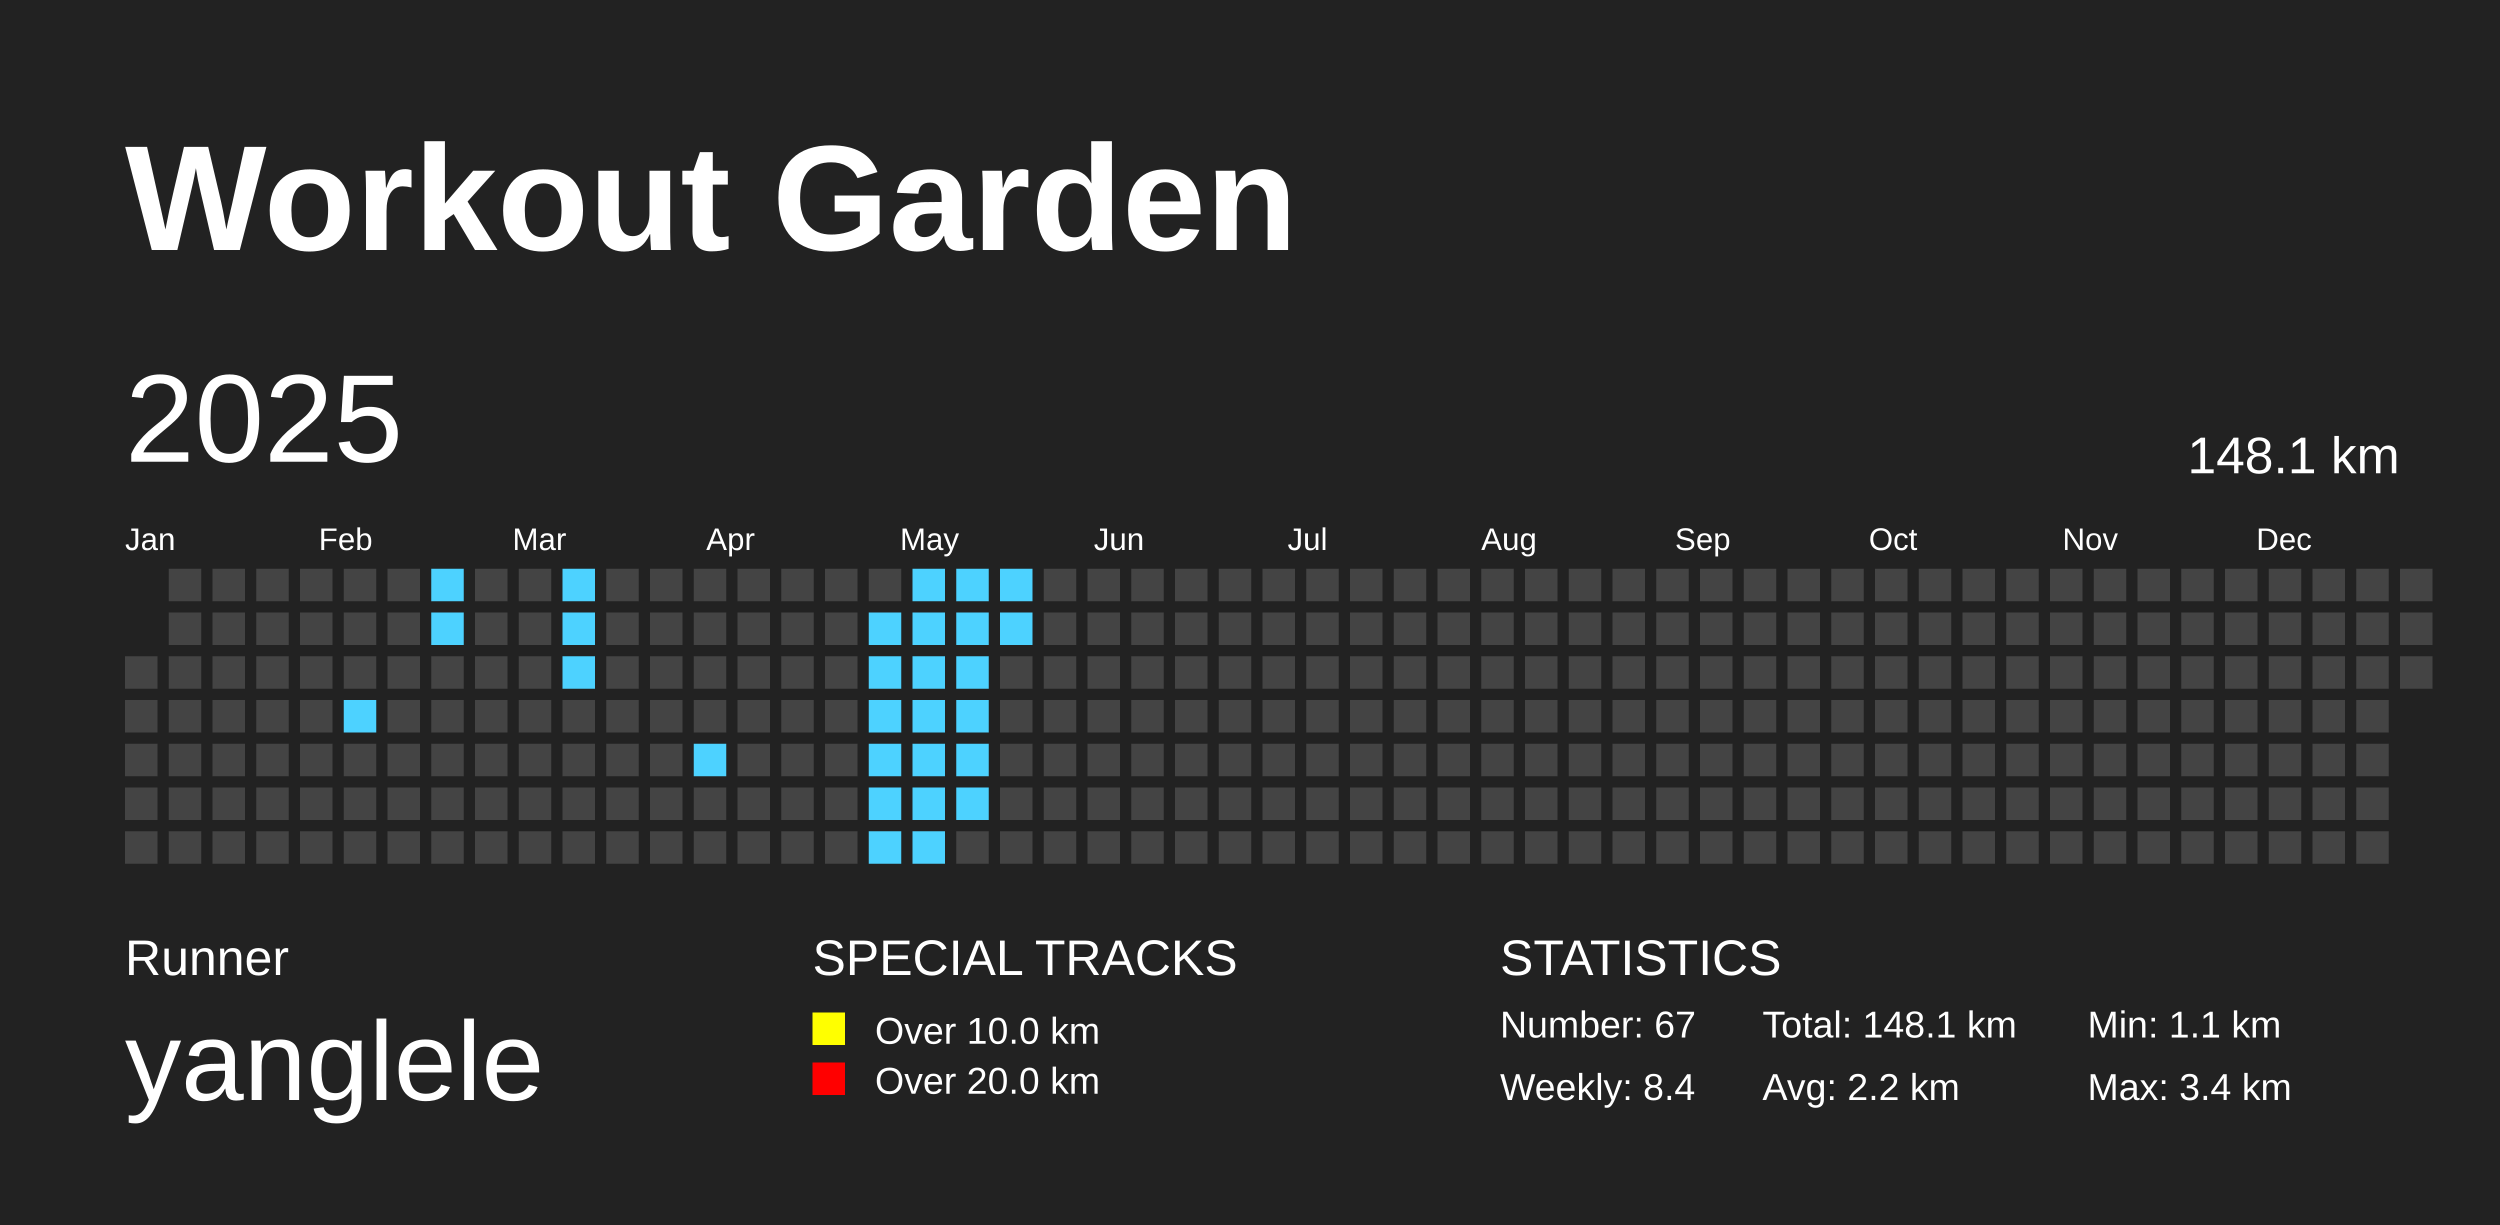
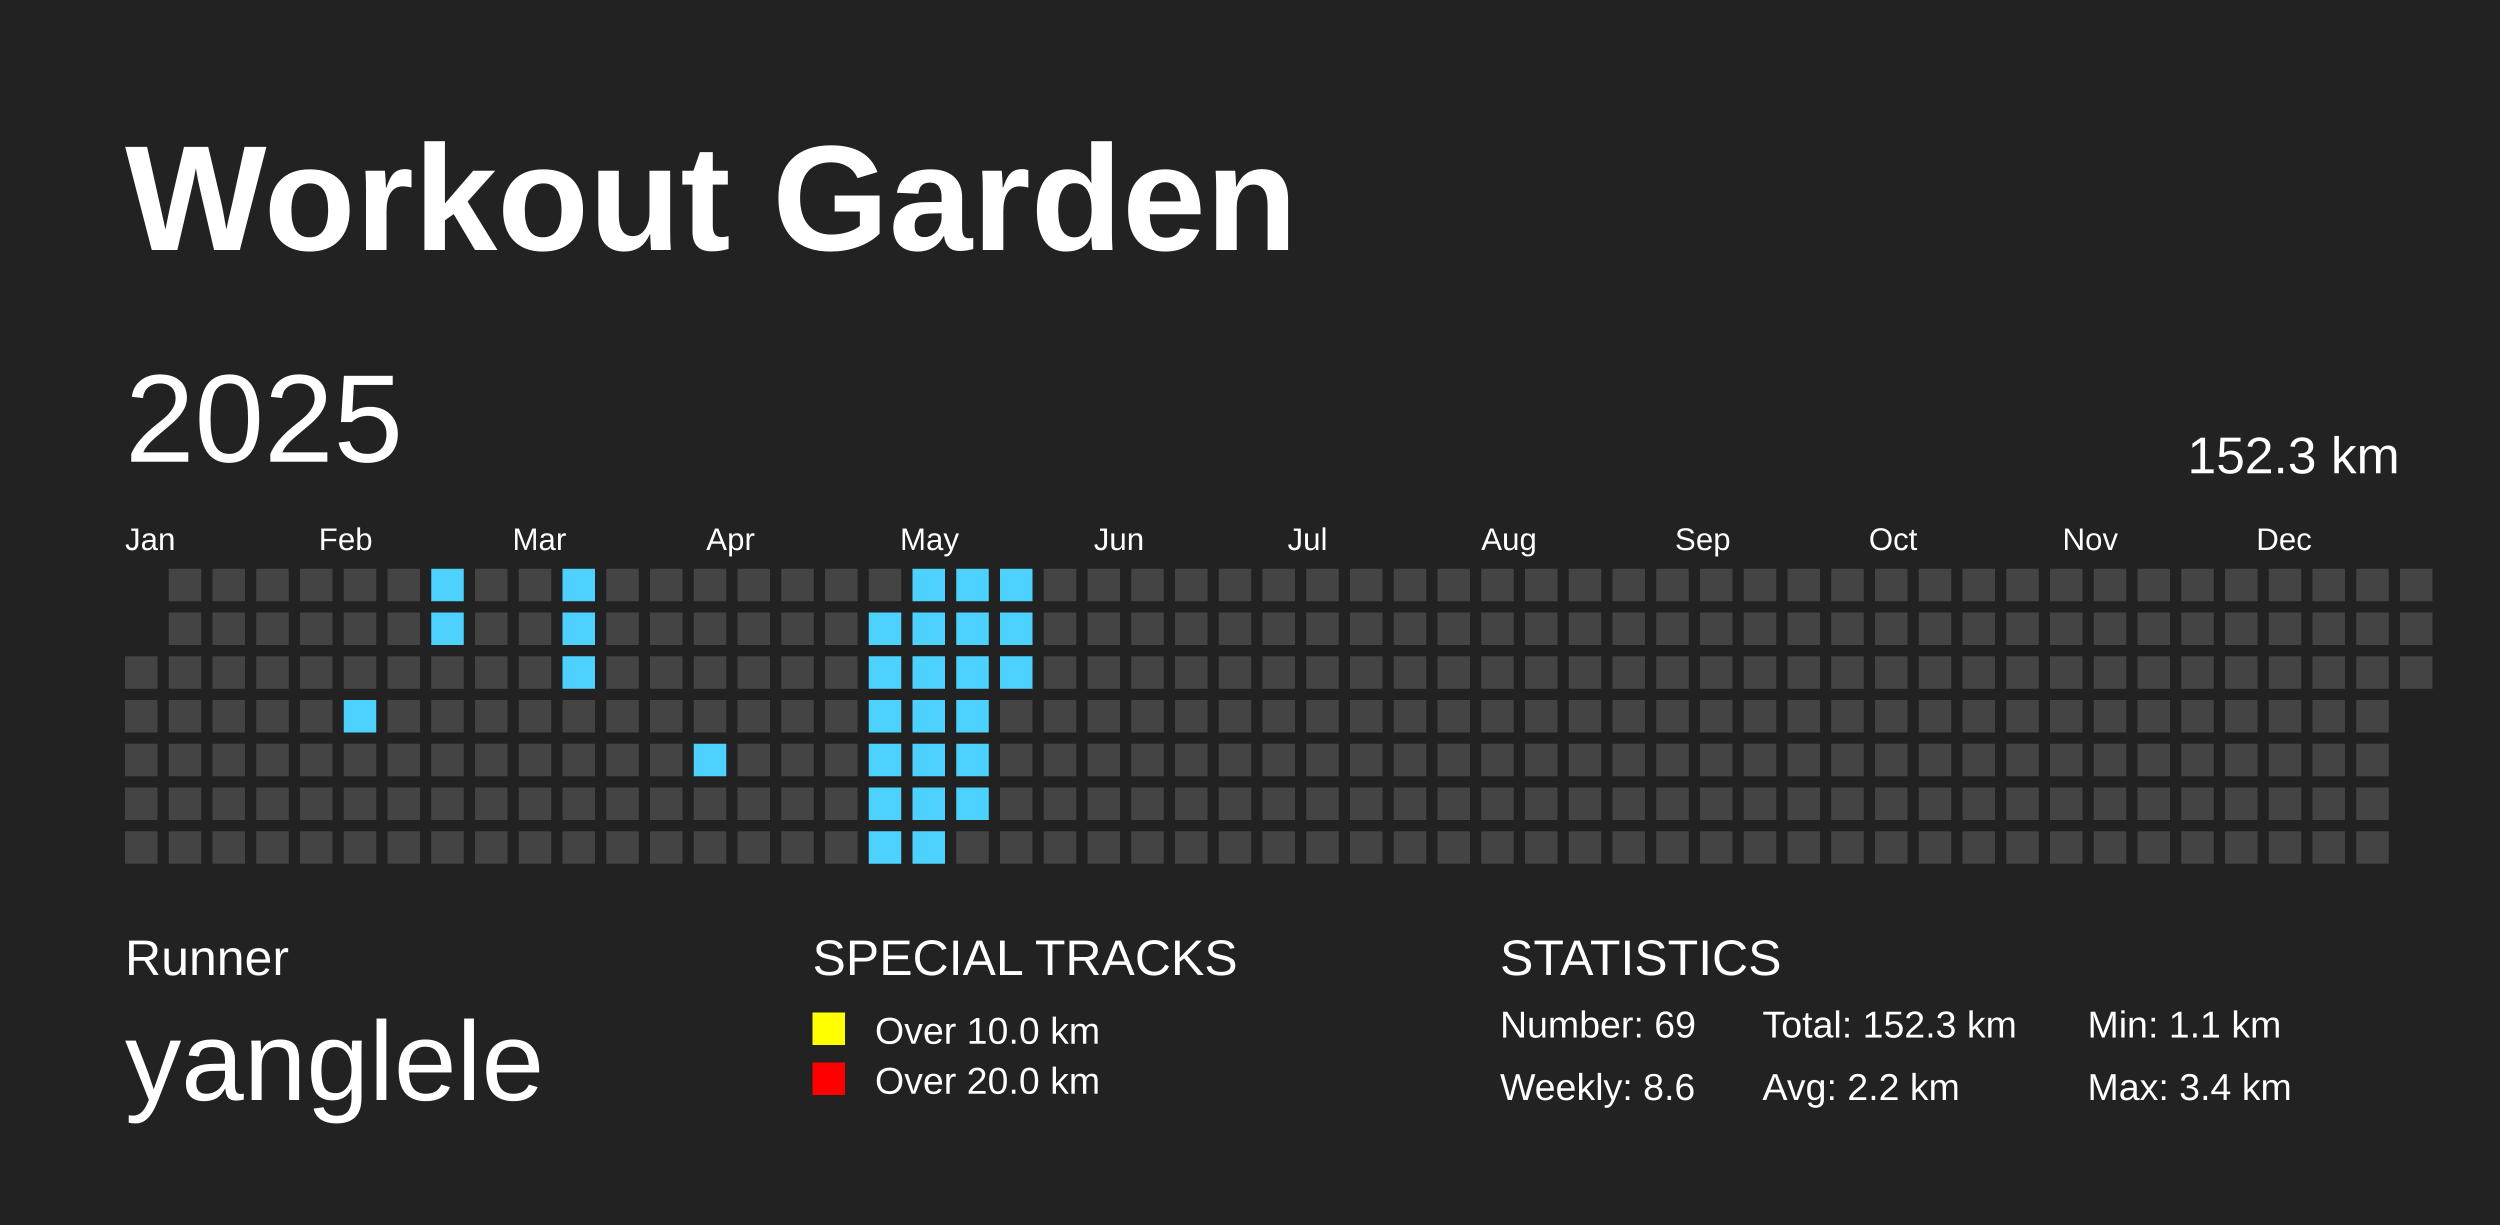
<svg xmlns="http://www.w3.org/2000/svg" baseProfile="full" height="98mm" version="1.1" viewBox="0,0,200,98" width="200mm">
  <defs />
  <rect fill="#222222" height="98" width="200" x="0" y="0" />
  <text fill="#FFFFFF" style="font-size:12px; font-family:Arial; font-weight:bold;" x="10" y="20">Workout Garden</text>
  <text fill="#FFFFFF" style="font-size:4px; font-family:Arial" x="10" y="78">Runner</text>
  <text fill="#FFFFFF" style="font-size:9px; font-family:Arial" x="10" y="88">yanglele</text>
  <text fill="#FFFFFF" style="font-size:4px; font-family:Arial" x="65" y="78">SPECIAL TRACKS</text>
  <rect fill="yellow" height="2.6" width="2.6" x="65" y="81" />
  <text fill="#FFFFFF" style="font-size:3px; font-family:Arial" x="70" y="83.5">Over 10.0 km</text>
  <rect fill="red" height="2.6" width="2.6" x="65" y="85" />
  <text fill="#FFFFFF" style="font-size:3px; font-family:Arial" x="70" y="87.5">Over 20.0 km</text>
  <text fill="#FFFFFF" style="font-size:4px; font-family:Arial" x="120" y="78">STATISTICS</text>
-   <text fill="#FFFFFF" style="font-size:3px; font-family:Arial" x="120" y="83">Number: 67</text>
-   <text fill="#FFFFFF" style="font-size:3px; font-family:Arial" x="120" y="88">Weekly: 8.4</text>
-   <text fill="#FFFFFF" style="font-size:3px; font-family:Arial" x="141" y="83">Total: 148.1 km</text>
+   <text fill="#FFFFFF" style="font-size:3px; font-family:Arial" x="120" y="83">Number: 69</text>
+   <text fill="#FFFFFF" style="font-size:3px; font-family:Arial" x="120" y="88">Weekly: 8.6</text>
+   <text fill="#FFFFFF" style="font-size:3px; font-family:Arial" x="141" y="83">Total: 152.3 km</text>
  <text fill="#FFFFFF" style="font-size:3px; font-family:Arial" x="141" y="88">Avg: 2.2 km</text>
  <text fill="#FFFFFF" style="font-size:3px; font-family:Arial" x="167" y="83">Min: 1.1 km</text>
  <text fill="#FFFFFF" style="font-size:3px; font-family:Arial" x="167" y="88">Max: 3.4 km</text>
  <text dominant-baseline="hanging" fill="#FFFFFF" style="font-size:10.0px; font-family:Arial;" x="10" y="30">2025</text>
-   <text dominant-baseline="hanging" fill="#FFFFFF" style="font-size:4.125px; font-family:Arial;" x="175" y="35">148.1 km</text>
+   <text dominant-baseline="hanging" fill="#FFFFFF" style="font-size:4.125px; font-family:Arial;" x="175" y="35">152.3 km</text>
  <text fill="#FFFFFF" style="font-size:2.5px; font-family:Arial" x="10.0" y="44">Jan</text>
  <text fill="#FFFFFF" style="font-size:2.5px; font-family:Arial" x="25.5" y="44">Feb</text>
  <text fill="#FFFFFF" style="font-size:2.5px; font-family:Arial" x="41.0" y="44">Mar</text>
  <text fill="#FFFFFF" style="font-size:2.5px; font-family:Arial" x="56.5" y="44">Apr</text>
  <text fill="#FFFFFF" style="font-size:2.5px; font-family:Arial" x="72.0" y="44">May</text>
  <text fill="#FFFFFF" style="font-size:2.5px; font-family:Arial" x="87.5" y="44">Jun</text>
  <text fill="#FFFFFF" style="font-size:2.5px; font-family:Arial" x="103.0" y="44">Jul</text>
  <text fill="#FFFFFF" style="font-size:2.5px; font-family:Arial" x="118.5" y="44">Aug</text>
  <text fill="#FFFFFF" style="font-size:2.5px; font-family:Arial" x="134.0" y="44">Sep</text>
  <text fill="#FFFFFF" style="font-size:2.5px; font-family:Arial" x="149.5" y="44">Oct</text>
  <text fill="#FFFFFF" style="font-size:2.5px; font-family:Arial" x="165.0" y="44">Nov</text>
  <text fill="#FFFFFF" style="font-size:2.5px; font-family:Arial" x="180.5" y="44">Dec</text>
  <rect fill="#444444" height="2.6" width="2.6" x="10.0" y="52.5" />
  <rect fill="#444444" height="2.6" width="2.6" x="10.0" y="56.0" />
  <rect fill="#444444" height="2.6" width="2.6" x="10.0" y="59.5" />
  <rect fill="#444444" height="2.6" width="2.6" x="10.0" y="63.0" />
  <rect fill="#444444" height="2.6" width="2.6" x="10.0" y="66.5" />
  <rect fill="#444444" height="2.6" width="2.6" x="13.5" y="45.5" />
  <rect fill="#444444" height="2.6" width="2.6" x="13.5" y="49.0" />
  <rect fill="#444444" height="2.6" width="2.6" x="13.5" y="52.5" />
  <rect fill="#444444" height="2.6" width="2.6" x="13.5" y="56.0" />
  <rect fill="#444444" height="2.6" width="2.6" x="13.5" y="59.5" />
  <rect fill="#444444" height="2.6" width="2.6" x="13.5" y="63.0" />
  <rect fill="#444444" height="2.6" width="2.6" x="13.5" y="66.5" />
  <rect fill="#444444" height="2.6" width="2.6" x="17.0" y="45.5" />
  <rect fill="#444444" height="2.6" width="2.6" x="17.0" y="49.0" />
  <rect fill="#444444" height="2.6" width="2.6" x="17.0" y="52.5" />
  <rect fill="#444444" height="2.6" width="2.6" x="17.0" y="56.0" />
  <rect fill="#444444" height="2.6" width="2.6" x="17.0" y="59.5" />
  <rect fill="#444444" height="2.6" width="2.6" x="17.0" y="63.0" />
  <rect fill="#444444" height="2.6" width="2.6" x="17.0" y="66.5" />
  <rect fill="#444444" height="2.6" width="2.6" x="20.5" y="45.5" />
  <rect fill="#444444" height="2.6" width="2.6" x="20.5" y="49.0" />
  <rect fill="#444444" height="2.6" width="2.6" x="20.5" y="52.5" />
  <rect fill="#444444" height="2.6" width="2.6" x="20.5" y="56.0" />
  <rect fill="#444444" height="2.6" width="2.6" x="20.5" y="59.5" />
  <rect fill="#444444" height="2.6" width="2.6" x="20.5" y="63.0" />
  <rect fill="#444444" height="2.6" width="2.6" x="20.5" y="66.5" />
  <rect fill="#444444" height="2.6" width="2.6" x="24.0" y="45.5" />
  <rect fill="#444444" height="2.6" width="2.6" x="24.0" y="49.0" />
  <rect fill="#444444" height="2.6" width="2.6" x="24.0" y="52.5" />
  <rect fill="#444444" height="2.6" width="2.6" x="24.0" y="56.0" />
  <rect fill="#444444" height="2.6" width="2.6" x="24.0" y="59.5" />
  <rect fill="#444444" height="2.6" width="2.6" x="24.0" y="63.0" />
  <rect fill="#444444" height="2.6" width="2.6" x="24.0" y="66.5" />
  <rect fill="#444444" height="2.6" width="2.6" x="27.5" y="45.5" />
  <rect fill="#444444" height="2.6" width="2.6" x="27.5" y="49.0" />
  <rect fill="#444444" height="2.6" width="2.6" x="27.5" y="52.5" />
  <rect fill="#4DD2FF" height="2.6" width="2.6" x="27.5" y="56.0" />
  <rect fill="#444444" height="2.6" width="2.6" x="27.5" y="59.5" />
  <rect fill="#444444" height="2.6" width="2.6" x="27.5" y="63.0" />
  <rect fill="#444444" height="2.6" width="2.6" x="27.5" y="66.5" />
  <rect fill="#444444" height="2.6" width="2.6" x="31.0" y="45.5" />
  <rect fill="#444444" height="2.6" width="2.6" x="31.0" y="49.0" />
  <rect fill="#444444" height="2.6" width="2.6" x="31.0" y="52.5" />
  <rect fill="#444444" height="2.6" width="2.6" x="31.0" y="56.0" />
  <rect fill="#444444" height="2.6" width="2.6" x="31.0" y="59.5" />
  <rect fill="#444444" height="2.6" width="2.6" x="31.0" y="63.0" />
  <rect fill="#444444" height="2.6" width="2.6" x="31.0" y="66.5" />
  <rect fill="#4DD2FF" height="2.6" width="2.6" x="34.5" y="45.5" />
  <rect fill="#4DD2FF" height="2.6" width="2.6" x="34.5" y="49.0" />
  <rect fill="#444444" height="2.6" width="2.6" x="34.5" y="52.5" />
  <rect fill="#444444" height="2.6" width="2.6" x="34.5" y="56.0" />
  <rect fill="#444444" height="2.6" width="2.6" x="34.5" y="59.5" />
  <rect fill="#444444" height="2.6" width="2.6" x="34.5" y="63.0" />
  <rect fill="#444444" height="2.6" width="2.6" x="34.5" y="66.5" />
  <rect fill="#444444" height="2.6" width="2.6" x="38.0" y="45.5" />
  <rect fill="#444444" height="2.6" width="2.6" x="38.0" y="49.0" />
  <rect fill="#444444" height="2.6" width="2.6" x="38.0" y="52.5" />
  <rect fill="#444444" height="2.6" width="2.6" x="38.0" y="56.0" />
  <rect fill="#444444" height="2.6" width="2.6" x="38.0" y="59.5" />
  <rect fill="#444444" height="2.6" width="2.6" x="38.0" y="63.0" />
  <rect fill="#444444" height="2.6" width="2.6" x="38.0" y="66.5" />
  <rect fill="#444444" height="2.6" width="2.6" x="41.5" y="45.5" />
  <rect fill="#444444" height="2.6" width="2.6" x="41.5" y="49.0" />
  <rect fill="#444444" height="2.6" width="2.6" x="41.5" y="52.5" />
  <rect fill="#444444" height="2.6" width="2.6" x="41.5" y="56.0" />
  <rect fill="#444444" height="2.6" width="2.6" x="41.5" y="59.5" />
  <rect fill="#444444" height="2.6" width="2.6" x="41.5" y="63.0" />
  <rect fill="#444444" height="2.6" width="2.6" x="41.5" y="66.5" />
  <rect fill="#4DD2FF" height="2.6" width="2.6" x="45.0" y="45.5" />
  <rect fill="#4DD2FF" height="2.6" width="2.6" x="45.0" y="49.0" />
  <rect fill="#4DD2FF" height="2.6" width="2.6" x="45.0" y="52.5" />
  <rect fill="#444444" height="2.6" width="2.6" x="45.0" y="56.0" />
  <rect fill="#444444" height="2.6" width="2.6" x="45.0" y="59.5" />
  <rect fill="#444444" height="2.6" width="2.6" x="45.0" y="63.0" />
  <rect fill="#444444" height="2.6" width="2.6" x="45.0" y="66.5" />
  <rect fill="#444444" height="2.6" width="2.6" x="48.5" y="45.5" />
  <rect fill="#444444" height="2.6" width="2.6" x="48.5" y="49.0" />
  <rect fill="#444444" height="2.6" width="2.6" x="48.5" y="52.5" />
  <rect fill="#444444" height="2.6" width="2.6" x="48.5" y="56.0" />
  <rect fill="#444444" height="2.6" width="2.6" x="48.5" y="59.5" />
  <rect fill="#444444" height="2.6" width="2.6" x="48.5" y="63.0" />
  <rect fill="#444444" height="2.6" width="2.6" x="48.5" y="66.5" />
  <rect fill="#444444" height="2.6" width="2.6" x="52.0" y="45.5" />
  <rect fill="#444444" height="2.6" width="2.6" x="52.0" y="49.0" />
  <rect fill="#444444" height="2.6" width="2.6" x="52.0" y="52.5" />
  <rect fill="#444444" height="2.6" width="2.6" x="52.0" y="56.0" />
  <rect fill="#444444" height="2.6" width="2.6" x="52.0" y="59.5" />
  <rect fill="#444444" height="2.6" width="2.6" x="52.0" y="63.0" />
  <rect fill="#444444" height="2.6" width="2.6" x="52.0" y="66.5" />
  <rect fill="#444444" height="2.6" width="2.6" x="55.5" y="45.5" />
  <rect fill="#444444" height="2.6" width="2.6" x="55.5" y="49.0" />
  <rect fill="#444444" height="2.6" width="2.6" x="55.5" y="52.5" />
  <rect fill="#444444" height="2.6" width="2.6" x="55.5" y="56.0" />
  <rect fill="#4DD2FF" height="2.6" width="2.6" x="55.5" y="59.5" />
  <rect fill="#444444" height="2.6" width="2.6" x="55.5" y="63.0" />
  <rect fill="#444444" height="2.6" width="2.6" x="55.5" y="66.5" />
  <rect fill="#444444" height="2.6" width="2.6" x="59.0" y="45.5" />
  <rect fill="#444444" height="2.6" width="2.6" x="59.0" y="49.0" />
  <rect fill="#444444" height="2.6" width="2.6" x="59.0" y="52.5" />
  <rect fill="#444444" height="2.6" width="2.6" x="59.0" y="56.0" />
  <rect fill="#444444" height="2.6" width="2.6" x="59.0" y="59.5" />
  <rect fill="#444444" height="2.6" width="2.6" x="59.0" y="63.0" />
  <rect fill="#444444" height="2.6" width="2.6" x="59.0" y="66.5" />
  <rect fill="#444444" height="2.6" width="2.6" x="62.5" y="45.5" />
  <rect fill="#444444" height="2.6" width="2.6" x="62.5" y="49.0" />
  <rect fill="#444444" height="2.6" width="2.6" x="62.5" y="52.5" />
  <rect fill="#444444" height="2.6" width="2.6" x="62.5" y="56.0" />
  <rect fill="#444444" height="2.6" width="2.6" x="62.5" y="59.5" />
  <rect fill="#444444" height="2.6" width="2.6" x="62.5" y="63.0" />
  <rect fill="#444444" height="2.6" width="2.6" x="62.5" y="66.5" />
  <rect fill="#444444" height="2.6" width="2.6" x="66.0" y="45.5" />
  <rect fill="#444444" height="2.6" width="2.6" x="66.0" y="49.0" />
  <rect fill="#444444" height="2.6" width="2.6" x="66.0" y="52.5" />
  <rect fill="#444444" height="2.6" width="2.6" x="66.0" y="56.0" />
  <rect fill="#444444" height="2.6" width="2.6" x="66.0" y="59.5" />
  <rect fill="#444444" height="2.6" width="2.6" x="66.0" y="63.0" />
  <rect fill="#444444" height="2.6" width="2.6" x="66.0" y="66.5" />
  <rect fill="#444444" height="2.6" width="2.6" x="69.5" y="45.5" />
  <rect fill="#4DD2FF" height="2.6" width="2.6" x="69.5" y="49.0" />
  <rect fill="#4DD2FF" height="2.6" width="2.6" x="69.5" y="52.5" />
  <rect fill="#4DD2FF" height="2.6" width="2.6" x="69.5" y="56.0" />
  <rect fill="#4DD2FF" height="2.6" width="2.6" x="69.5" y="59.5" />
  <rect fill="#4DD2FF" height="2.6" width="2.6" x="69.5" y="63.0" />
  <rect fill="#4DD2FF" height="2.6" width="2.6" x="69.5" y="66.5" />
  <rect fill="#4DD2FF" height="2.6" width="2.6" x="73.0" y="45.5" />
  <rect fill="#4DD2FF" height="2.6" width="2.6" x="73.0" y="49.0" />
  <rect fill="#4DD2FF" height="2.6" width="2.6" x="73.0" y="52.5" />
  <rect fill="#4DD2FF" height="2.6" width="2.6" x="73.0" y="56.0" />
  <rect fill="#4DD2FF" height="2.6" width="2.6" x="73.0" y="59.5" />
  <rect fill="#4DD2FF" height="2.6" width="2.6" x="73.0" y="63.0" />
  <rect fill="#4DD2FF" height="2.6" width="2.6" x="73.0" y="66.5" />
  <rect fill="#4DD2FF" height="2.6" width="2.6" x="76.5" y="45.5" />
  <rect fill="#4DD2FF" height="2.6" width="2.6" x="76.5" y="49.0" />
  <rect fill="#4DD2FF" height="2.6" width="2.6" x="76.5" y="52.5" />
  <rect fill="#4DD2FF" height="2.6" width="2.6" x="76.5" y="56.0" />
  <rect fill="#4DD2FF" height="2.6" width="2.6" x="76.5" y="59.5" />
  <rect fill="#4DD2FF" height="2.6" width="2.6" x="76.5" y="63.0" />
  <rect fill="#444444" height="2.6" width="2.6" x="76.5" y="66.5" />
  <rect fill="#4DD2FF" height="2.6" width="2.6" x="80.0" y="45.5" />
  <rect fill="#4DD2FF" height="2.6" width="2.6" x="80.0" y="49.0" />
-   <rect fill="#444444" height="2.6" width="2.6" x="80.0" y="52.5" />
+   <rect fill="#4DD2FF" height="2.6" width="2.6" x="80.0" y="52.5" />
  <rect fill="#444444" height="2.6" width="2.6" x="80.0" y="56.0" />
  <rect fill="#444444" height="2.6" width="2.6" x="80.0" y="59.5" />
  <rect fill="#444444" height="2.6" width="2.6" x="80.0" y="63.0" />
  <rect fill="#444444" height="2.6" width="2.6" x="80.0" y="66.5" />
  <rect fill="#444444" height="2.6" width="2.6" x="83.5" y="45.5" />
  <rect fill="#444444" height="2.6" width="2.6" x="83.5" y="49.0" />
  <rect fill="#444444" height="2.6" width="2.6" x="83.5" y="52.5" />
  <rect fill="#444444" height="2.6" width="2.6" x="83.5" y="56.0" />
  <rect fill="#444444" height="2.6" width="2.6" x="83.5" y="59.5" />
  <rect fill="#444444" height="2.6" width="2.6" x="83.5" y="63.0" />
  <rect fill="#444444" height="2.6" width="2.6" x="83.5" y="66.5" />
  <rect fill="#444444" height="2.6" width="2.6" x="87.0" y="45.5" />
  <rect fill="#444444" height="2.6" width="2.6" x="87.0" y="49.0" />
  <rect fill="#444444" height="2.6" width="2.6" x="87.0" y="52.5" />
  <rect fill="#444444" height="2.6" width="2.6" x="87.0" y="56.0" />
  <rect fill="#444444" height="2.6" width="2.6" x="87.0" y="59.5" />
  <rect fill="#444444" height="2.6" width="2.6" x="87.0" y="63.0" />
  <rect fill="#444444" height="2.6" width="2.6" x="87.0" y="66.5" />
  <rect fill="#444444" height="2.6" width="2.6" x="90.5" y="45.5" />
  <rect fill="#444444" height="2.6" width="2.6" x="90.5" y="49.0" />
  <rect fill="#444444" height="2.6" width="2.6" x="90.5" y="52.5" />
  <rect fill="#444444" height="2.6" width="2.6" x="90.5" y="56.0" />
  <rect fill="#444444" height="2.6" width="2.6" x="90.5" y="59.5" />
  <rect fill="#444444" height="2.6" width="2.6" x="90.5" y="63.0" />
  <rect fill="#444444" height="2.6" width="2.6" x="90.5" y="66.5" />
  <rect fill="#444444" height="2.6" width="2.6" x="94.0" y="45.5" />
  <rect fill="#444444" height="2.6" width="2.6" x="94.0" y="49.0" />
  <rect fill="#444444" height="2.6" width="2.6" x="94.0" y="52.5" />
  <rect fill="#444444" height="2.6" width="2.6" x="94.0" y="56.0" />
  <rect fill="#444444" height="2.6" width="2.6" x="94.0" y="59.5" />
  <rect fill="#444444" height="2.6" width="2.6" x="94.0" y="63.0" />
  <rect fill="#444444" height="2.6" width="2.6" x="94.0" y="66.5" />
  <rect fill="#444444" height="2.6" width="2.6" x="97.5" y="45.5" />
  <rect fill="#444444" height="2.6" width="2.6" x="97.5" y="49.0" />
  <rect fill="#444444" height="2.6" width="2.6" x="97.5" y="52.5" />
  <rect fill="#444444" height="2.6" width="2.6" x="97.5" y="56.0" />
  <rect fill="#444444" height="2.6" width="2.6" x="97.5" y="59.5" />
  <rect fill="#444444" height="2.6" width="2.6" x="97.5" y="63.0" />
  <rect fill="#444444" height="2.6" width="2.6" x="97.5" y="66.5" />
  <rect fill="#444444" height="2.6" width="2.6" x="101.0" y="45.5" />
  <rect fill="#444444" height="2.6" width="2.6" x="101.0" y="49.0" />
  <rect fill="#444444" height="2.6" width="2.6" x="101.0" y="52.5" />
  <rect fill="#444444" height="2.6" width="2.6" x="101.0" y="56.0" />
  <rect fill="#444444" height="2.6" width="2.6" x="101.0" y="59.5" />
  <rect fill="#444444" height="2.6" width="2.6" x="101.0" y="63.0" />
  <rect fill="#444444" height="2.6" width="2.6" x="101.0" y="66.5" />
  <rect fill="#444444" height="2.6" width="2.6" x="104.5" y="45.5" />
  <rect fill="#444444" height="2.6" width="2.6" x="104.5" y="49.0" />
  <rect fill="#444444" height="2.6" width="2.6" x="104.5" y="52.5" />
  <rect fill="#444444" height="2.6" width="2.6" x="104.5" y="56.0" />
  <rect fill="#444444" height="2.6" width="2.6" x="104.5" y="59.5" />
  <rect fill="#444444" height="2.6" width="2.6" x="104.5" y="63.0" />
  <rect fill="#444444" height="2.6" width="2.6" x="104.5" y="66.5" />
  <rect fill="#444444" height="2.6" width="2.6" x="108.0" y="45.5" />
  <rect fill="#444444" height="2.6" width="2.6" x="108.0" y="49.0" />
  <rect fill="#444444" height="2.6" width="2.6" x="108.0" y="52.5" />
  <rect fill="#444444" height="2.6" width="2.6" x="108.0" y="56.0" />
  <rect fill="#444444" height="2.6" width="2.6" x="108.0" y="59.5" />
  <rect fill="#444444" height="2.6" width="2.6" x="108.0" y="63.0" />
  <rect fill="#444444" height="2.6" width="2.6" x="108.0" y="66.5" />
  <rect fill="#444444" height="2.6" width="2.6" x="111.5" y="45.5" />
  <rect fill="#444444" height="2.6" width="2.6" x="111.5" y="49.0" />
  <rect fill="#444444" height="2.6" width="2.6" x="111.5" y="52.5" />
  <rect fill="#444444" height="2.6" width="2.6" x="111.5" y="56.0" />
  <rect fill="#444444" height="2.6" width="2.6" x="111.5" y="59.5" />
  <rect fill="#444444" height="2.6" width="2.6" x="111.5" y="63.0" />
  <rect fill="#444444" height="2.6" width="2.6" x="111.5" y="66.5" />
  <rect fill="#444444" height="2.6" width="2.6" x="115.0" y="45.5" />
  <rect fill="#444444" height="2.6" width="2.6" x="115.0" y="49.0" />
  <rect fill="#444444" height="2.6" width="2.6" x="115.0" y="52.5" />
  <rect fill="#444444" height="2.6" width="2.6" x="115.0" y="56.0" />
  <rect fill="#444444" height="2.6" width="2.6" x="115.0" y="59.5" />
  <rect fill="#444444" height="2.6" width="2.6" x="115.0" y="63.0" />
  <rect fill="#444444" height="2.6" width="2.6" x="115.0" y="66.5" />
  <rect fill="#444444" height="2.6" width="2.6" x="118.5" y="45.5" />
  <rect fill="#444444" height="2.6" width="2.6" x="118.5" y="49.0" />
  <rect fill="#444444" height="2.6" width="2.6" x="118.5" y="52.5" />
  <rect fill="#444444" height="2.6" width="2.6" x="118.5" y="56.0" />
  <rect fill="#444444" height="2.6" width="2.6" x="118.5" y="59.5" />
  <rect fill="#444444" height="2.6" width="2.6" x="118.5" y="63.0" />
  <rect fill="#444444" height="2.6" width="2.6" x="118.5" y="66.5" />
  <rect fill="#444444" height="2.6" width="2.6" x="122.0" y="45.5" />
  <rect fill="#444444" height="2.6" width="2.6" x="122.0" y="49.0" />
  <rect fill="#444444" height="2.6" width="2.6" x="122.0" y="52.5" />
  <rect fill="#444444" height="2.6" width="2.6" x="122.0" y="56.0" />
  <rect fill="#444444" height="2.6" width="2.6" x="122.0" y="59.5" />
  <rect fill="#444444" height="2.6" width="2.6" x="122.0" y="63.0" />
  <rect fill="#444444" height="2.6" width="2.6" x="122.0" y="66.5" />
  <rect fill="#444444" height="2.6" width="2.6" x="125.5" y="45.5" />
  <rect fill="#444444" height="2.6" width="2.6" x="125.5" y="49.0" />
  <rect fill="#444444" height="2.6" width="2.6" x="125.5" y="52.5" />
  <rect fill="#444444" height="2.6" width="2.6" x="125.5" y="56.0" />
  <rect fill="#444444" height="2.6" width="2.6" x="125.5" y="59.5" />
  <rect fill="#444444" height="2.6" width="2.6" x="125.5" y="63.0" />
  <rect fill="#444444" height="2.6" width="2.6" x="125.5" y="66.5" />
  <rect fill="#444444" height="2.6" width="2.6" x="129.0" y="45.5" />
  <rect fill="#444444" height="2.6" width="2.6" x="129.0" y="49.0" />
  <rect fill="#444444" height="2.6" width="2.6" x="129.0" y="52.5" />
  <rect fill="#444444" height="2.6" width="2.6" x="129.0" y="56.0" />
  <rect fill="#444444" height="2.6" width="2.6" x="129.0" y="59.5" />
  <rect fill="#444444" height="2.6" width="2.6" x="129.0" y="63.0" />
  <rect fill="#444444" height="2.6" width="2.6" x="129.0" y="66.5" />
  <rect fill="#444444" height="2.6" width="2.6" x="132.5" y="45.5" />
  <rect fill="#444444" height="2.6" width="2.6" x="132.5" y="49.0" />
  <rect fill="#444444" height="2.6" width="2.6" x="132.5" y="52.5" />
  <rect fill="#444444" height="2.6" width="2.6" x="132.5" y="56.0" />
  <rect fill="#444444" height="2.6" width="2.6" x="132.5" y="59.5" />
  <rect fill="#444444" height="2.6" width="2.6" x="132.5" y="63.0" />
  <rect fill="#444444" height="2.6" width="2.6" x="132.5" y="66.5" />
  <rect fill="#444444" height="2.6" width="2.6" x="136.0" y="45.5" />
  <rect fill="#444444" height="2.6" width="2.6" x="136.0" y="49.0" />
  <rect fill="#444444" height="2.6" width="2.6" x="136.0" y="52.5" />
  <rect fill="#444444" height="2.6" width="2.6" x="136.0" y="56.0" />
  <rect fill="#444444" height="2.6" width="2.6" x="136.0" y="59.5" />
  <rect fill="#444444" height="2.6" width="2.6" x="136.0" y="63.0" />
  <rect fill="#444444" height="2.6" width="2.6" x="136.0" y="66.5" />
  <rect fill="#444444" height="2.6" width="2.6" x="139.5" y="45.5" />
  <rect fill="#444444" height="2.6" width="2.6" x="139.5" y="49.0" />
  <rect fill="#444444" height="2.6" width="2.6" x="139.5" y="52.5" />
  <rect fill="#444444" height="2.6" width="2.6" x="139.5" y="56.0" />
  <rect fill="#444444" height="2.6" width="2.6" x="139.5" y="59.5" />
  <rect fill="#444444" height="2.6" width="2.6" x="139.5" y="63.0" />
  <rect fill="#444444" height="2.6" width="2.6" x="139.5" y="66.5" />
  <rect fill="#444444" height="2.6" width="2.6" x="143.0" y="45.5" />
  <rect fill="#444444" height="2.6" width="2.6" x="143.0" y="49.0" />
  <rect fill="#444444" height="2.6" width="2.6" x="143.0" y="52.5" />
  <rect fill="#444444" height="2.6" width="2.6" x="143.0" y="56.0" />
  <rect fill="#444444" height="2.6" width="2.6" x="143.0" y="59.5" />
  <rect fill="#444444" height="2.6" width="2.6" x="143.0" y="63.0" />
  <rect fill="#444444" height="2.6" width="2.6" x="143.0" y="66.5" />
  <rect fill="#444444" height="2.6" width="2.6" x="146.5" y="45.5" />
  <rect fill="#444444" height="2.6" width="2.6" x="146.5" y="49.0" />
  <rect fill="#444444" height="2.6" width="2.6" x="146.5" y="52.5" />
  <rect fill="#444444" height="2.6" width="2.6" x="146.5" y="56.0" />
  <rect fill="#444444" height="2.6" width="2.6" x="146.5" y="59.5" />
  <rect fill="#444444" height="2.6" width="2.6" x="146.5" y="63.0" />
  <rect fill="#444444" height="2.6" width="2.6" x="146.5" y="66.5" />
  <rect fill="#444444" height="2.6" width="2.6" x="150.0" y="45.5" />
  <rect fill="#444444" height="2.6" width="2.6" x="150.0" y="49.0" />
  <rect fill="#444444" height="2.6" width="2.6" x="150.0" y="52.5" />
  <rect fill="#444444" height="2.6" width="2.6" x="150.0" y="56.0" />
  <rect fill="#444444" height="2.6" width="2.6" x="150.0" y="59.5" />
  <rect fill="#444444" height="2.6" width="2.6" x="150.0" y="63.0" />
  <rect fill="#444444" height="2.6" width="2.6" x="150.0" y="66.5" />
  <rect fill="#444444" height="2.6" width="2.6" x="153.5" y="45.5" />
  <rect fill="#444444" height="2.6" width="2.6" x="153.5" y="49.0" />
  <rect fill="#444444" height="2.6" width="2.6" x="153.5" y="52.5" />
  <rect fill="#444444" height="2.6" width="2.6" x="153.5" y="56.0" />
  <rect fill="#444444" height="2.6" width="2.6" x="153.5" y="59.5" />
  <rect fill="#444444" height="2.6" width="2.6" x="153.5" y="63.0" />
  <rect fill="#444444" height="2.6" width="2.6" x="153.5" y="66.5" />
  <rect fill="#444444" height="2.6" width="2.6" x="157.0" y="45.5" />
  <rect fill="#444444" height="2.6" width="2.6" x="157.0" y="49.0" />
  <rect fill="#444444" height="2.6" width="2.6" x="157.0" y="52.5" />
  <rect fill="#444444" height="2.6" width="2.6" x="157.0" y="56.0" />
  <rect fill="#444444" height="2.6" width="2.6" x="157.0" y="59.5" />
  <rect fill="#444444" height="2.6" width="2.6" x="157.0" y="63.0" />
  <rect fill="#444444" height="2.6" width="2.6" x="157.0" y="66.5" />
  <rect fill="#444444" height="2.6" width="2.6" x="160.5" y="45.5" />
  <rect fill="#444444" height="2.6" width="2.6" x="160.5" y="49.0" />
  <rect fill="#444444" height="2.6" width="2.6" x="160.5" y="52.5" />
  <rect fill="#444444" height="2.6" width="2.6" x="160.5" y="56.0" />
  <rect fill="#444444" height="2.6" width="2.6" x="160.5" y="59.5" />
  <rect fill="#444444" height="2.6" width="2.6" x="160.5" y="63.0" />
  <rect fill="#444444" height="2.6" width="2.6" x="160.5" y="66.5" />
  <rect fill="#444444" height="2.6" width="2.6" x="164.0" y="45.5" />
  <rect fill="#444444" height="2.6" width="2.6" x="164.0" y="49.0" />
  <rect fill="#444444" height="2.6" width="2.6" x="164.0" y="52.5" />
  <rect fill="#444444" height="2.6" width="2.6" x="164.0" y="56.0" />
  <rect fill="#444444" height="2.6" width="2.6" x="164.0" y="59.5" />
  <rect fill="#444444" height="2.6" width="2.6" x="164.0" y="63.0" />
  <rect fill="#444444" height="2.6" width="2.6" x="164.0" y="66.5" />
  <rect fill="#444444" height="2.6" width="2.6" x="167.5" y="45.5" />
  <rect fill="#444444" height="2.6" width="2.6" x="167.5" y="49.0" />
  <rect fill="#444444" height="2.6" width="2.6" x="167.5" y="52.5" />
  <rect fill="#444444" height="2.6" width="2.6" x="167.5" y="56.0" />
  <rect fill="#444444" height="2.6" width="2.6" x="167.5" y="59.5" />
  <rect fill="#444444" height="2.6" width="2.6" x="167.5" y="63.0" />
  <rect fill="#444444" height="2.6" width="2.6" x="167.5" y="66.5" />
  <rect fill="#444444" height="2.6" width="2.6" x="171.0" y="45.5" />
  <rect fill="#444444" height="2.6" width="2.6" x="171.0" y="49.0" />
  <rect fill="#444444" height="2.6" width="2.6" x="171.0" y="52.5" />
  <rect fill="#444444" height="2.6" width="2.6" x="171.0" y="56.0" />
  <rect fill="#444444" height="2.6" width="2.6" x="171.0" y="59.5" />
  <rect fill="#444444" height="2.6" width="2.6" x="171.0" y="63.0" />
  <rect fill="#444444" height="2.6" width="2.6" x="171.0" y="66.5" />
  <rect fill="#444444" height="2.6" width="2.6" x="174.5" y="45.5" />
  <rect fill="#444444" height="2.6" width="2.6" x="174.5" y="49.0" />
  <rect fill="#444444" height="2.6" width="2.6" x="174.5" y="52.5" />
  <rect fill="#444444" height="2.6" width="2.6" x="174.5" y="56.0" />
  <rect fill="#444444" height="2.6" width="2.6" x="174.5" y="59.5" />
  <rect fill="#444444" height="2.6" width="2.6" x="174.5" y="63.0" />
  <rect fill="#444444" height="2.6" width="2.6" x="174.5" y="66.5" />
  <rect fill="#444444" height="2.6" width="2.6" x="178.0" y="45.5" />
  <rect fill="#444444" height="2.6" width="2.6" x="178.0" y="49.0" />
  <rect fill="#444444" height="2.6" width="2.6" x="178.0" y="52.5" />
  <rect fill="#444444" height="2.6" width="2.6" x="178.0" y="56.0" />
  <rect fill="#444444" height="2.6" width="2.6" x="178.0" y="59.5" />
  <rect fill="#444444" height="2.6" width="2.6" x="178.0" y="63.0" />
  <rect fill="#444444" height="2.6" width="2.6" x="178.0" y="66.5" />
  <rect fill="#444444" height="2.6" width="2.6" x="181.5" y="45.5" />
  <rect fill="#444444" height="2.6" width="2.6" x="181.5" y="49.0" />
  <rect fill="#444444" height="2.6" width="2.6" x="181.5" y="52.5" />
  <rect fill="#444444" height="2.6" width="2.6" x="181.5" y="56.0" />
  <rect fill="#444444" height="2.6" width="2.6" x="181.5" y="59.5" />
  <rect fill="#444444" height="2.6" width="2.6" x="181.5" y="63.0" />
  <rect fill="#444444" height="2.6" width="2.6" x="181.5" y="66.5" />
  <rect fill="#444444" height="2.6" width="2.6" x="185.0" y="45.5" />
  <rect fill="#444444" height="2.6" width="2.6" x="185.0" y="49.0" />
  <rect fill="#444444" height="2.6" width="2.6" x="185.0" y="52.5" />
  <rect fill="#444444" height="2.6" width="2.6" x="185.0" y="56.0" />
  <rect fill="#444444" height="2.6" width="2.6" x="185.0" y="59.5" />
  <rect fill="#444444" height="2.6" width="2.6" x="185.0" y="63.0" />
  <rect fill="#444444" height="2.6" width="2.6" x="185.0" y="66.5" />
  <rect fill="#444444" height="2.6" width="2.6" x="188.5" y="45.5" />
  <rect fill="#444444" height="2.6" width="2.6" x="188.5" y="49.0" />
  <rect fill="#444444" height="2.6" width="2.6" x="188.5" y="52.5" />
  <rect fill="#444444" height="2.6" width="2.6" x="188.5" y="56.0" />
  <rect fill="#444444" height="2.6" width="2.6" x="188.5" y="59.5" />
  <rect fill="#444444" height="2.6" width="2.6" x="188.5" y="63.0" />
  <rect fill="#444444" height="2.6" width="2.6" x="188.5" y="66.5" />
  <rect fill="#444444" height="2.6" width="2.6" x="192.0" y="45.5" />
  <rect fill="#444444" height="2.6" width="2.6" x="192.0" y="49.0" />
  <rect fill="#444444" height="2.6" width="2.6" x="192.0" y="52.5" />
</svg>
